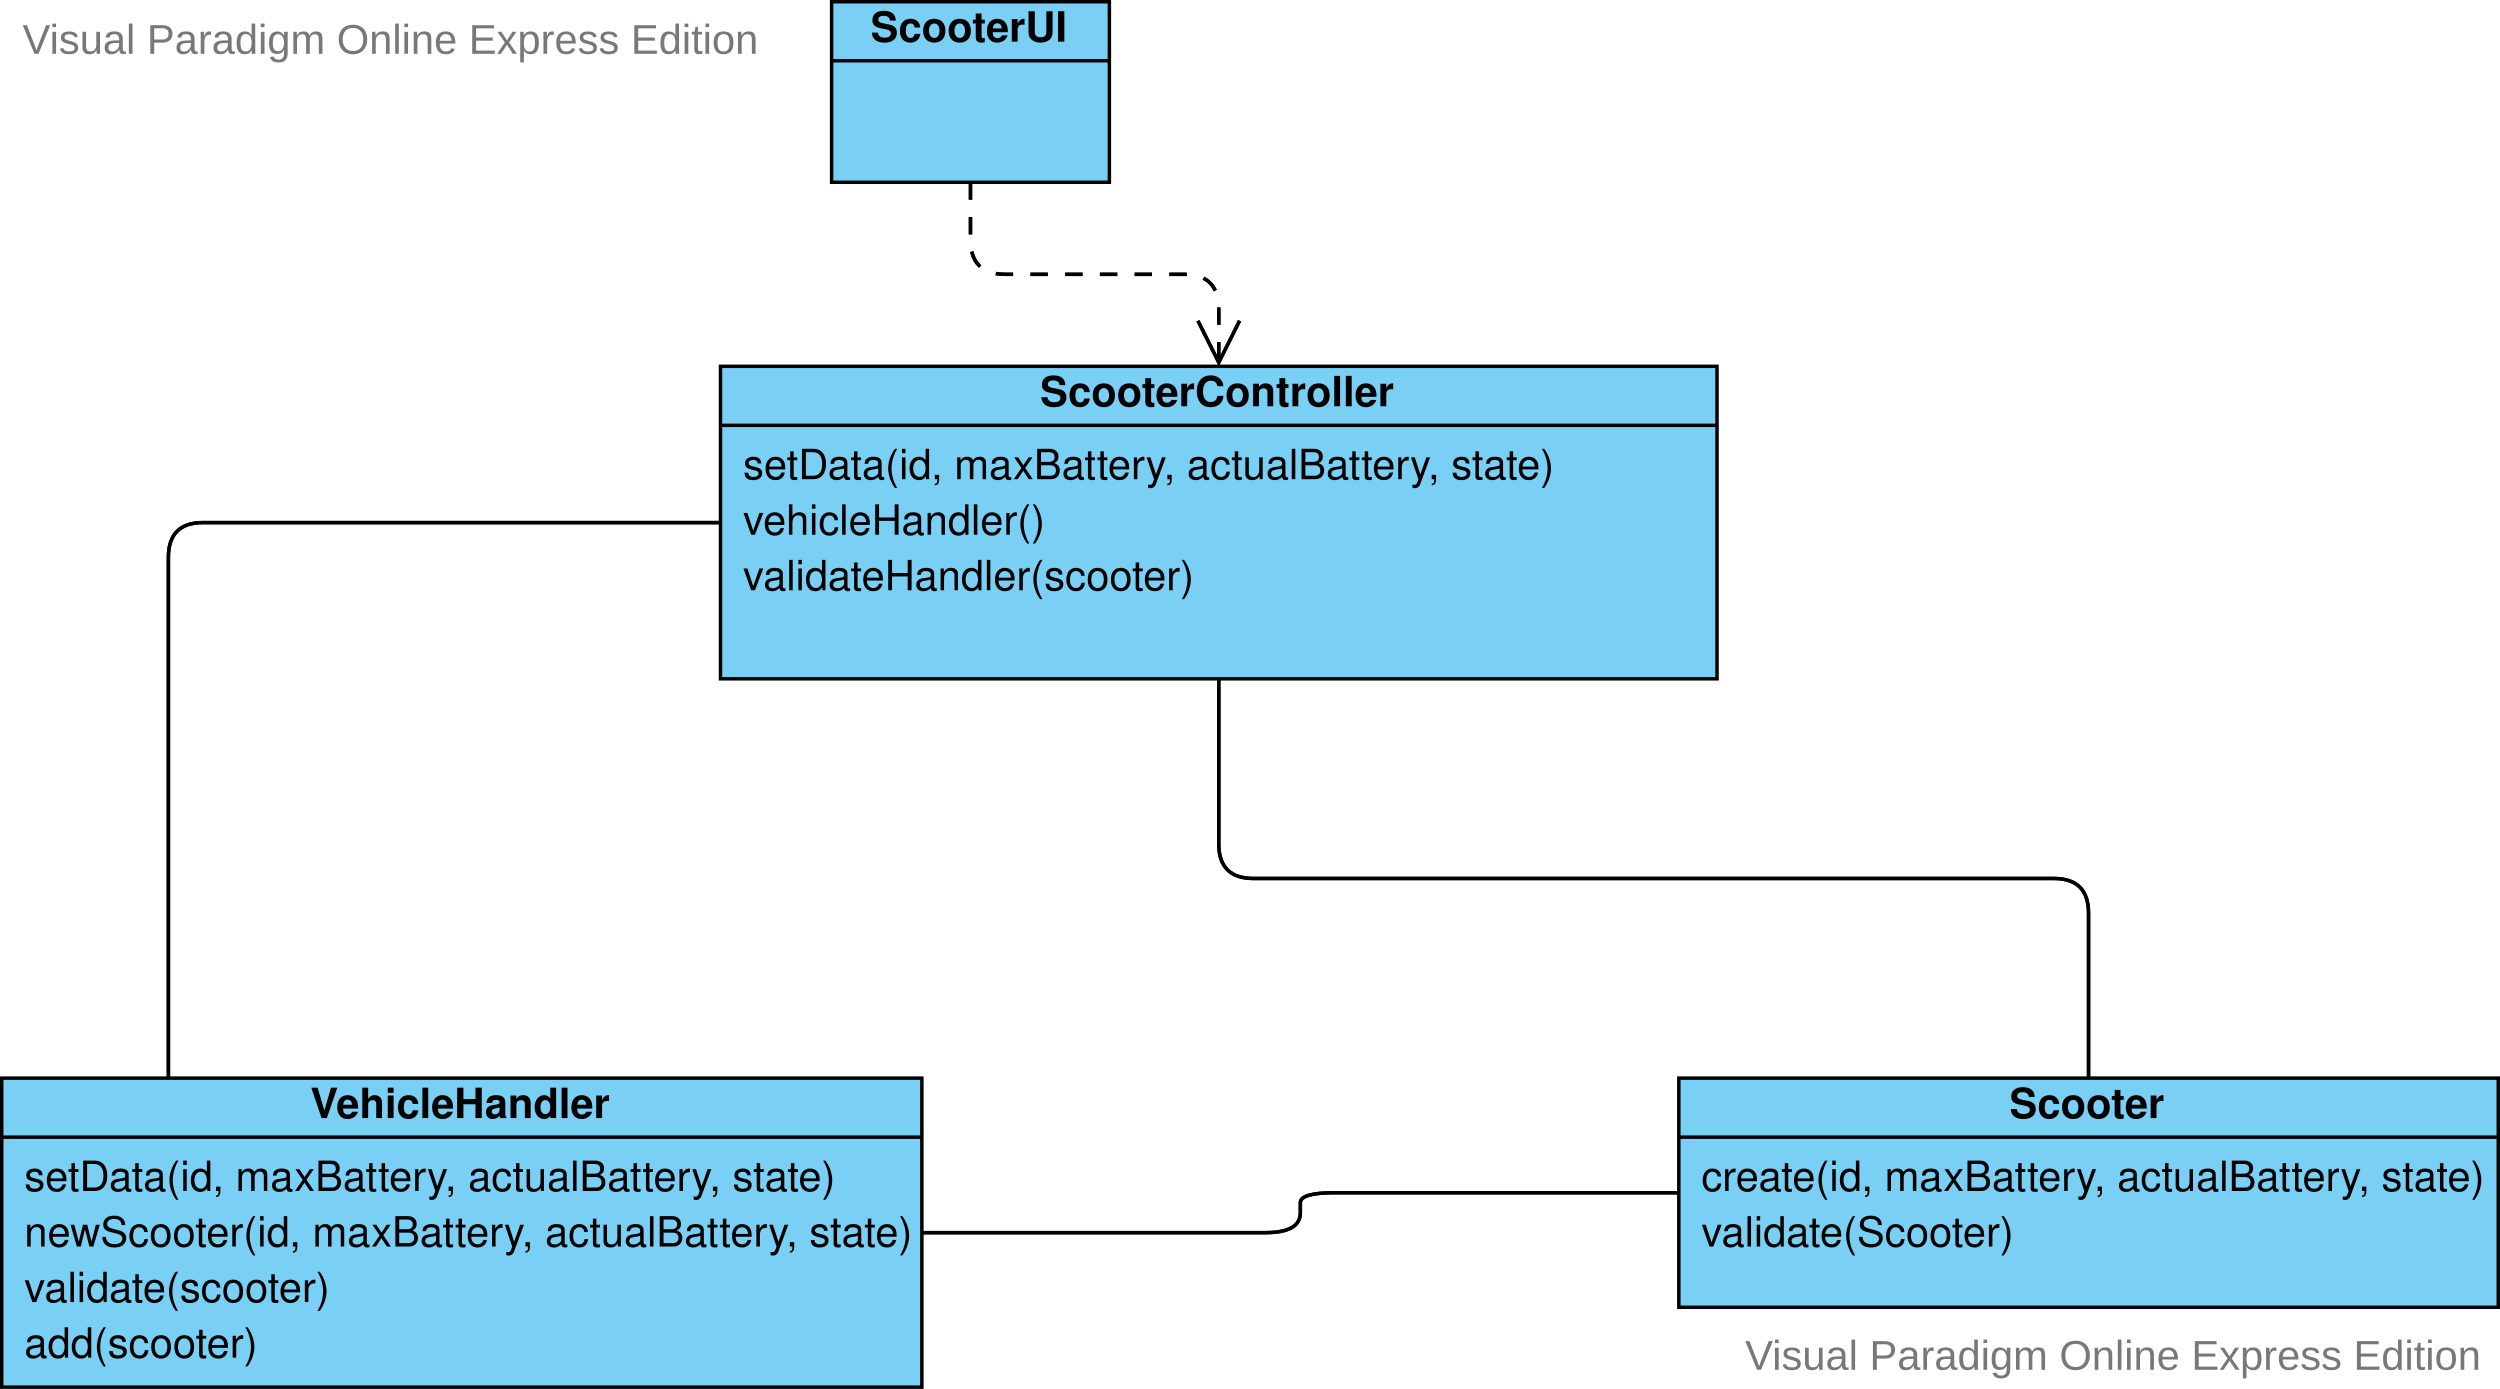
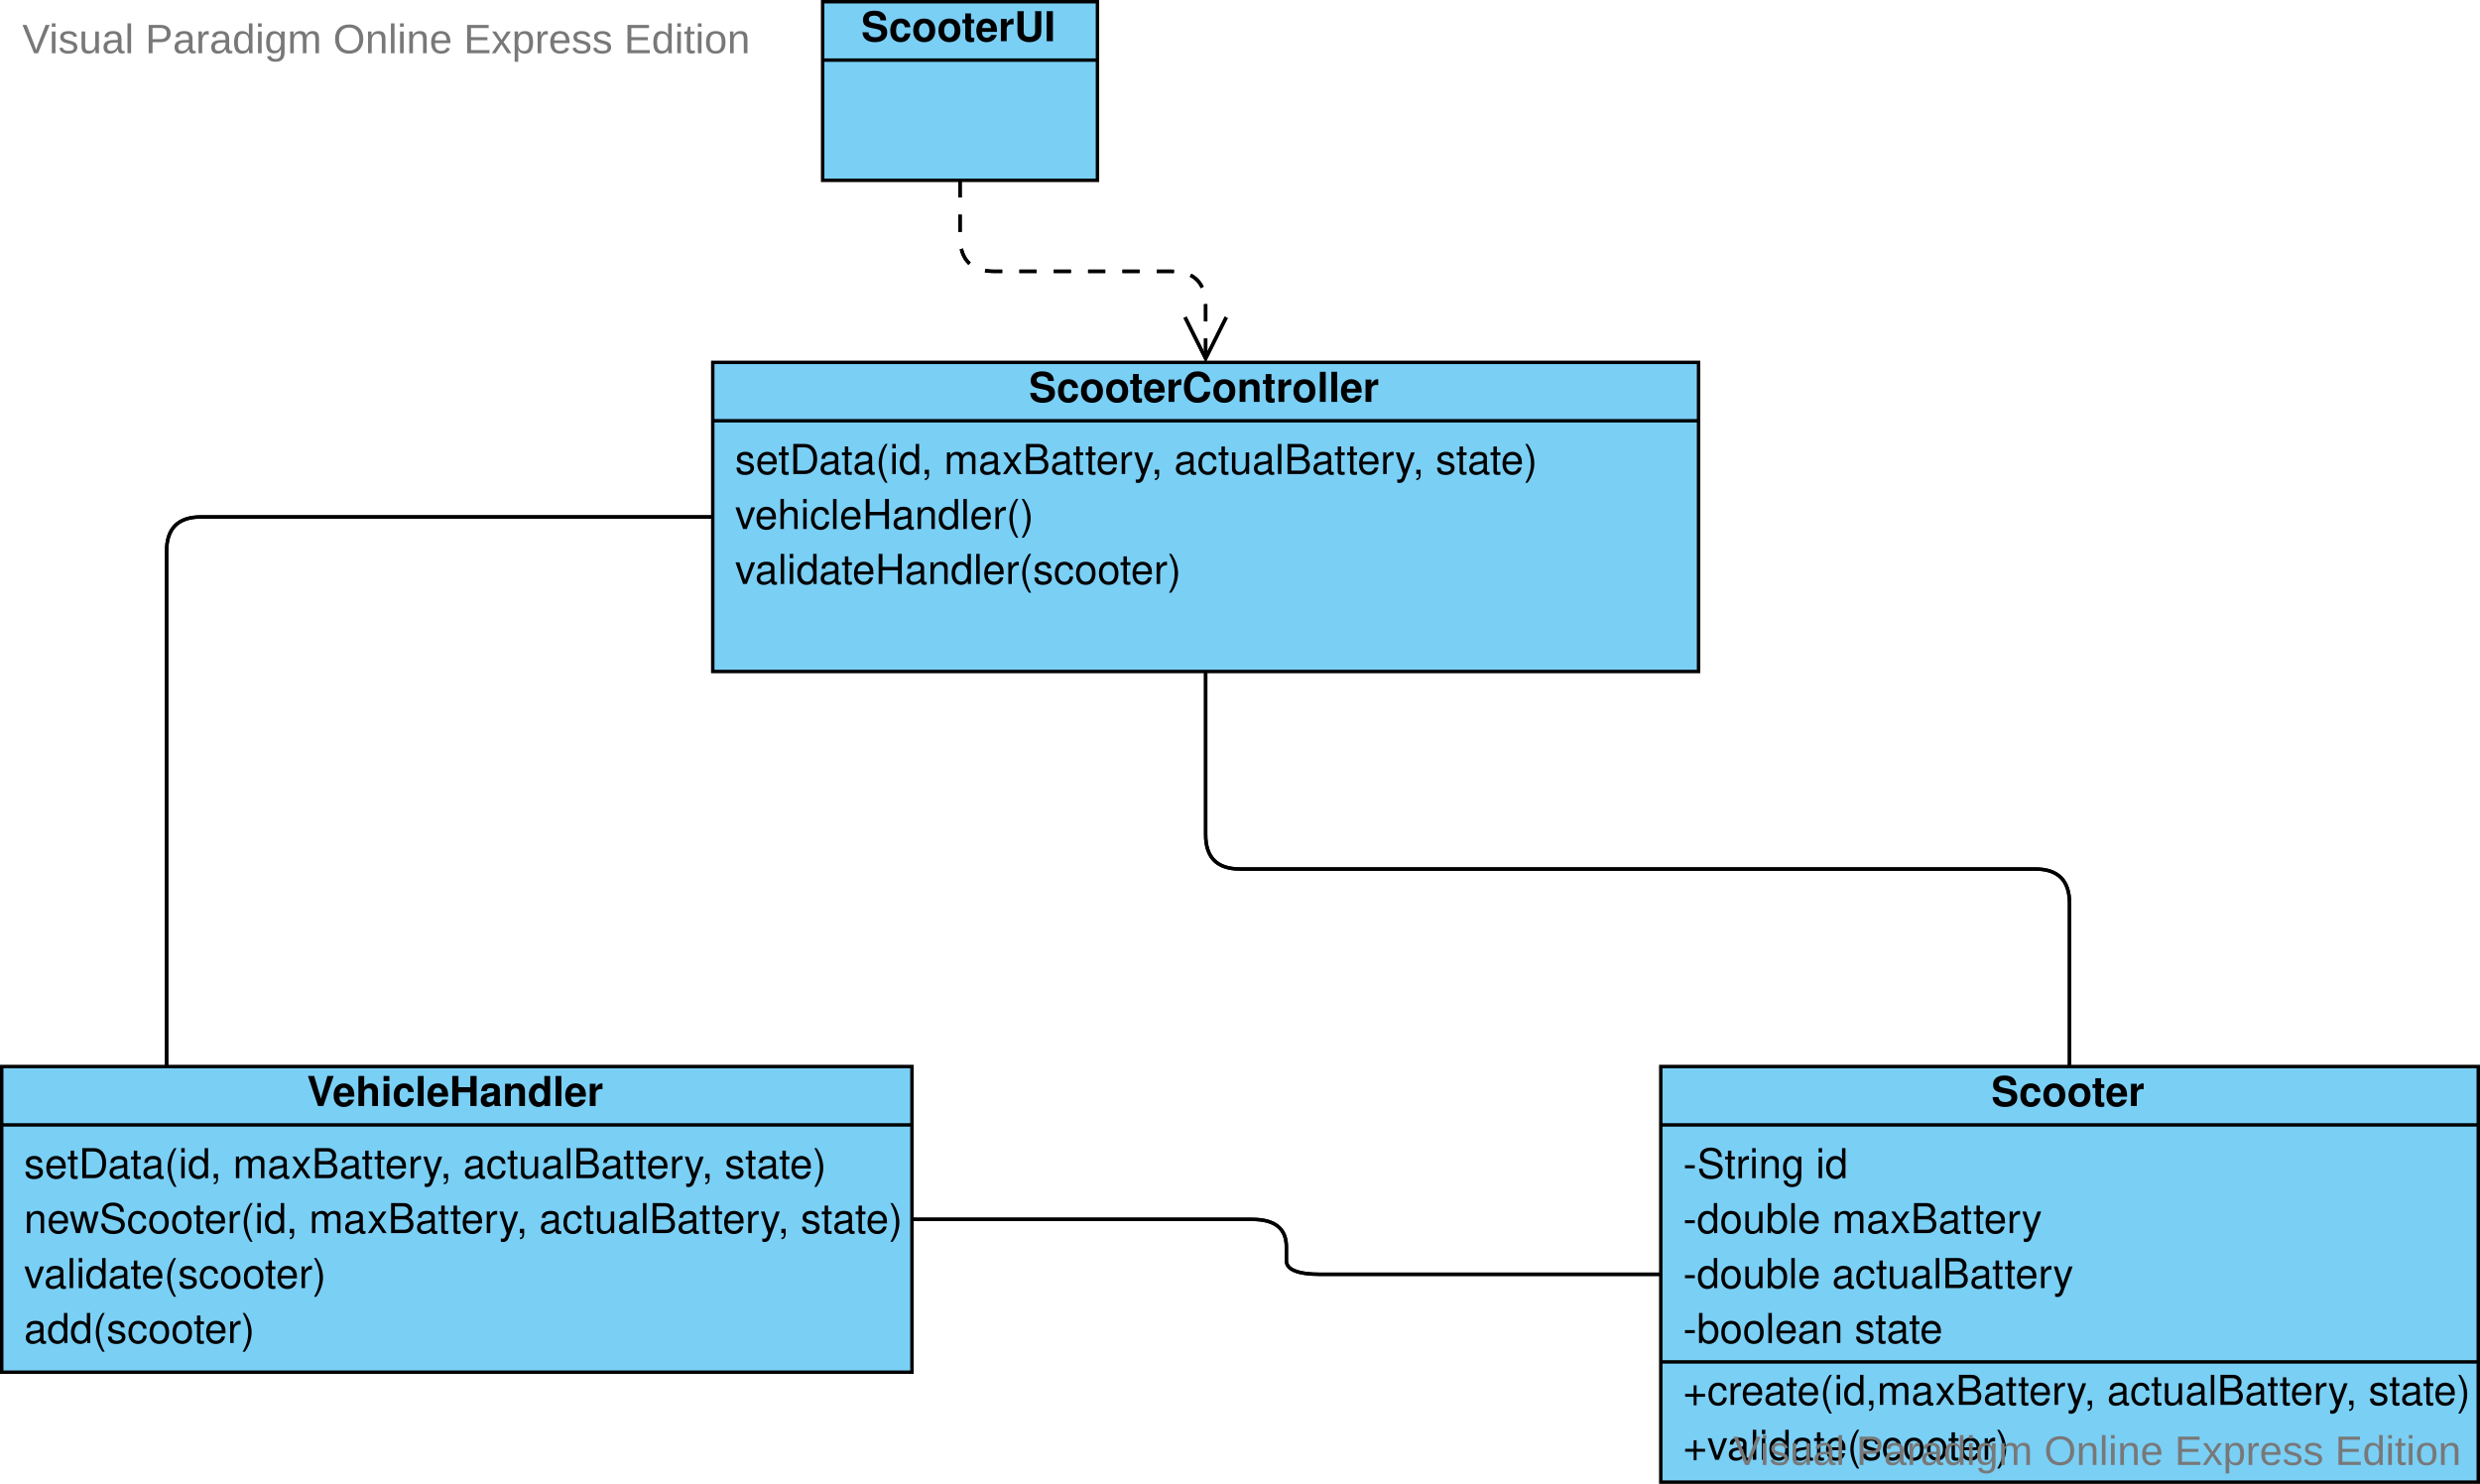
- <svg xmlns="http://www.w3.org/2000/svg" version="1.1" width="720px" height="400px" viewBox="-0.5 -0.5 720 400" content="3cU2FsdwGVkX1I9o6jY1Jw3OZDZP9CgUf7WTOeVWWOxcyFBLKGP3I=y8JrPgT5pe6L5HnJ3qiLQ7ZId1IfHrsV2B3r7AfuKjNTlaldY9GbZPD5GRRol+CgIxFpXzLNSoFkDIgTxWwFE/h6ICTmUkHgwFJxLW1JK9CqpzS4NZ4I2tVwKMdkXBqqUufjzQ53qlBksBdbj0m612xoAc/A+XVzb4GM2gRiYuJlJU8+95Dtow4vYkYe/IdtUnyQn1F/ARSggCc6egZheFe2dsN9XGqLmkj3HvvfpQrPJCbZoX+dTKW0RafU3WVdmpSWTeq11oPJW6g3Lk+0gJINOz6P/jD2XS9p+DMR1ZGOrzmLgxz1iNEI189XD1spO9oAZ9e07yDmJJCZbtKyJbn82LyaU0UCbro0VLdE4eH+y6Kzk7Ij+XE82v3iMREe7MA8Ttl8uCnODaVQRq3Xo5FKBv+DD/++cxaCfIOM4ep4SmQ2w6odCs94+utYSBOa8Y1jAK3M1YtVxTAuh4pkjNNVYHjQ6VoTgLOxQPCziFLPTD/8O/q8ufWz0oXci/+X9Cyb2/+ImC6Ft/pQCkpKZDf3Gt4tsC2XRxEXMkDllouP4KRd+TLWVVmUhGNTI7gHfa97HeopuzbGaimAC+zcDB8JbyYihJqd9sYQbYCcwLwqGnkdUJvCe8QmP3Tr8pKXjXBFj35PyP41pJNoerImuPZNh01V/wPSeN7UZcFhC/F9diseb/G7/fuEBXDlY6UTqYbwzNPyFj6mafq1d3PwCD4eqSlz0h2bTqLmrpGR+cRkBHR3aBeWhbLB8b2w+ctlXWPm61ozd9Bx3xgFYrD0nDRrshOPRpQ4F1ehACr5vXzN/jWxuWUpZlHULzHKJguxovfeK3LW6cfhF6zsk0iCv2y5bNNjitd4Rty8+xUjfBr6l+iWk2chZGc5/rFJrP+snywpqoyBb/rrRfetPmCp/00GXpT84+ycnmnU0ubO3aYTVBat8be4Q7u6eOTIZ9YXRMugDVMOcj3QrbA0H3Jy+vmtPVw5R3OqECJTPzDwgTGc8z/QMxX8qDMqJmktbU1aPWQySdaVqrAHWhINlhmZR1JVbmb7hLxAtiGi1JP9MbGtJ2j2TX0B/D/9rLDUN/fnXiSvIZDz0RazeZTaAOnnsBci61DtJfhEe/OwzCDhGLQ90vPwEihtUEUvKb+/mHyBjRU3DC4pu86hHvRunnd2KCoFlgII5ECXyIXpGWxzM+vlGYvmQoYw0yOMy8lJhOhyFtqzsgFmjPsSG80caszFVlbcaVDxaTveZKh7UGVzuKdP1mZ43Esles/yy7iXYn+89+4/33fObXbbWWVY8zZz2C5z1DWbX7jF2w34N67dJw9BJSB/8Guv421emY2X57xJk7Z54jEUWq5tnIJboHzMKBlAsz15hovzL9q4tzMQXjtR3veTlfu4r+EpBzWTnNvEZBoG1F6uatmSI2XBKrgQ7VfvwWtAGLmfi/UZzlSx731GbCFGanLsUvG4wXMJ1h635ePWWsbwx9lkF6AW1dUTLBbf6q9xsr+VJCBDKtZXliEVst1c4tTjRPby28qnlnmigqA7qOU7YwWJ4qj+MRytNSGpmLcU9Yd96m2qy54EYOIXHdb1MwZCWFioQqjE2/N6A5o5sz7FCoagdeLGKZzjaY4VUY/LYMqp00Fh/Jn68hXe0OI3A1xfot6Yt0i+qlvQEvOxpkP3pMCsClnISfo6m55h9CuijhM2iHG1lUFjdo6M6VHvt9JXklaJDxIgSWUMcyGhG4l/EKE1sODfH3ozq1z7jS2vqXrWbm91mfpXApsY9ZVoExmIqjczxBqCcme/sgniNab9SVsu/iQNSgfZu0GVXmMK9Z8sivwoE8kIsbUfwacWn75IkOgv8Vr4MuBGip3WcIo09k34GWzvBlo+U1x9W2nv/6s4fp0TFcWnxxseAOrz9k/bq9Zk/nF0z4621GKt55LU5hkiuYM0CwmCcvqKBJoRFrX6EYw5VM7zWSZRwOyzIJFdUlWJOJC9f+mYYuqUp4fN0U0aJMjuRjxM5vA7nrw/Mft3YN5O5iQRY7Y8/lNRLBq6SD5JidZnlwmoL45fkY8OzOItaAL/TB+v+xPh2FXB695l63X4TTjGZPgblqwvmPhsSm063CsX3s3E12sfBLgMulGKmJQVtUbLVXvaYcUFwR5th3qPOnmJD/4kaRFeXmJ8V8cHUvTq1eR8hSpiLJ/iiThxkwpIpXOZCYc9jPFgMASRM9FtoB9XnSe0p7Ylm1Y2eqQAYcYXQQXC1JzAVfbd35ikBoq/BhJMIlPrKWw09tEuFgZo9k1a4Lkkx5ZZ4U3aGghFU7r2vKJaD7WgX10YArTKQis3kgr2vvIirDC+Qm24uzME/47I2X7ftKJEretB6yk53qt8SRjXkQ9s+j1YfoTqda7ETbqqiKlMNtdFRAHwFcwqZdWr2pMZ+wCxlfzZ3k41g9fKSDJVbPLOa7gE2WxKtvM6BjW77xM3EOyRCgJy9R7ZZpmaglU1L1k90pZtqxlyGa0CqOrp5PGXPg7ZUgl6k1uydKQTZJYyzBfKhB4DVxXqWS33JTDA83ilybxLFTKLA3tWM2riTAr91xMRsMMMcFPAG1WJ119/YKl7xf4+l5ZJjm63IA8+WaoOQ9kHL+ZHm0pXwCgux+cv3xnCBoWod4hVYBgqToxeHxYNn5pjoPYn6QtTpWMmvD1hQv5H3MTKlRQcvUo9Yv4OmbEkipBpaaQNza8Zfk2m9H7TqZPqCEl8Q9q8ohnWhrHLRalSZ2gI6Dd+ju2MaQGk+pDiJK1Wy0dvTnXf1gkLM24JGzBSC9V5QZi+NtIRqI3RiZ5nsm+KKzaoqSDPGy+gOcbmuKWEeJcL2R4KT+mdydl0yV3IPjrBpVcEN4qoPf7iHCy8EoF+YqGaFEAxx0pkp11V0Us1VvHI4PjLMJvkDZyKBBE2Q7dwi7NFpBDDPRp7anONbCK6BG5lkZV74FOF2Uu1b6Cy5ZsL6bSLJhRwBNy095KhMFLTAGH1UL0XHYThIlW3U1t5gW/Kdu9EfgQjjofIc6Y0bO1km31TAoqdnsx4T7To2g7wSq8QlLCl0voVTpXCptKf2bVT3YOaMZv8ax+v+iPgNMmb85QthdshwzdVhpnMgYCsW7niRBxs2F4ldO9uyCQECDIC4dLQWcygYcNUKaP590OpjuzVq1x0xObqGOaZ81Rbrae18z9jOBKkITCWW8Bhqenxqqeal97DohS6/v13YdM6TVf+vROIkwUQUVLvpUYGG+OyTp9zoZzFjHm1yi4w6iVMpjkLs906CXxMCnz2GoRaPbBchaHua4QDo0Xp/x4NvhnwhUByh8Hj7ZIaQJSTiuy6oHWr9yVTGyE74YEKhbINzkFAPIGnS/7qlD3baBFCY1BnFp5Ef61CYuGrRyGkwJFOlOFD2ylDj8EJrWxNjqLGJeT1HgB0xkJW0+y74okwFPIW7lFlStlnzaAxgyI+qekdz/8CgZUjAcbyR/HYH6Gr+PDSiheDcmnpAoAbyx1QcBwmwza4dh1xJERcnYIgA26PufY8zvvX1CGudd555yQnsfogzBphFc05GrB0yoEbtbNp6IyAXdNbtHAp==16WhSga1" style="background-color: rgb(255, 255, 255);">
+ <svg xmlns="http://www.w3.org/2000/svg" version="1.1" width="722px" height="432px" viewBox="-0.5 -0.5 722 432" content="3cU2FsdZGVkX1P/GRp96FhMaEBaa5NO80CpkduM51sdEj9gTIcrpw=m8YQxpM50Fsz8lPN4N5qsT7SixzxgO9sSwctl7bCgNat5cVo1YIMUiO9Kkw1MwUBETyE3/Rw3jAlD24kFAJMWSTdhb6yj5Box5eg1E7cycgy0Ysxtryqi7441jEYR9KO8cEgeoJXQSHLTnmakxXsLs9Q5yuNzC9Ty8ZrLjT0ZWiY8MqdwTNgdperJszXNZ1Q8yLf5gJDGfmV/3rkKDRwl2M3mIEaaOykp5RCoHJjr7b3TrKK4haX2641N1OoBu0pymQuD8AHa0YxulEe6jJtivyyrianibfPRVqzSEClg80qSzKHuFku/XxdFJ7/i42Y3eCye2L+bu2xUSzpVV/p33U2hkGmG6paYB3lZqLQe40SivPedBSI9UGd6wIRBuoLUN/5nvCdC1vt7jmPHlU6l95V5JeEirvjHU6G5BUkYiSGgtU7PocWQ/XwmPyucDTMSVaN521mKbt2U5WRJjmBEE1UYSv9h4T6ns9WkVR0rtTskqWmOYAEesnQ4TGF22VcMRXorNuUoZ/0/cj1SFcWxYJPaCu7WKV+ISBg2p/9sFSv/3ubcwRLcg0oTNoj6jGdGFhbjwsbX2hHmd8X/7R3w1BeNswhzhgJ6Ybj0IhMTxjRc0cfbhIbT93o1dJNP7asfL6ZEer4eLt3q6k3eJ5bpPsJbR6UaEr/UjM4Eat7ACm3PODBf0P7wLJ+DTOJi5P1rLBqvY3v1RBNKOBaFguQ/NxQ+6QQ/MH+C9GIP5g27ZjlM80BlMIp0NLlvSPuGFgW2HaXw7srsRSt7nX6FX6NbhQoV5m8AH274ianU1ayB9DqnKzSWB/WvM2omZS68HVCiTlsoT4OFBkOHGkRYB15DQmypwe9+SIExWyE06V7v3VGD1TbqVmJb2kr6VqTAzlqdTLELgA1QD33riSLkYMIjkwHB+xfSUIPvvQTa2rJUDCRdGFe7czdxv9cRsAfvHxX3XXyrxet3+wtizTZ79utjjbTlkuFt6UPAHdR6ng6JQPPWIFxldutqFdjOxCWXsEjUzPvftISYxcgYa7PSoLbk4TPBZd46QzMoqAvHDRJxnkFaG0d9Y3YVY+ld4gNVtUPkVkNJ7tvOpBPT0cSUXBpmb18SF2JYsojAVpgd+jRFOXs0+wA+VRjQEoy+rlh2AObHLursIGXbWp8ORr2YIq+gyEaIBNfjODQ4XCBifuHbddZP6Y8s9Hx8FXMojlyMFBd90y9kfoc8fGSHBbK1OCShltn/Ge8/PxG96mpywJo9aPM3SZYMJ+5ytIpJxOIi0J8AoJ8bQQB7CUGBJT4V7GNAD1rl7iEqNy+7HdR4eIbmarzeM9QLHwxD4aVF7n7UcgtZJvxy/3FIzFbp3SwoVIFcCdoPOXp5HKF8IfWWU6TbraPwSELsIhoFT/FTUhcmwHc6HIIQFEAew2nLrRXJaVSc1kuoBjwLv8zpTPbjZHXOzRAtE7KhoK6/RsrxIV+vQZYmMplwoJqm7U8YOLlegBPQMG6gZWGOJaaK4gLEwZEeBC9+QnOkfZB9NDeqVsguJS++f4SosiAI2Mwc5Qbh/BgeA9WRQI1qG1+b2e6j82lp2BBBpHBU2r9nT0uT8/pB1Tj2YL6I/QZ/oHN4kzzcPrEg3rix8vy6WIk0fevmQWz32jTkZbsaP9m4SaE0c5gqG1TErt293ilxqtRShDrlba5rLKdaF58AZKrIdx2n67FxmcTahXeRMgCZ56YgltKvUymBUPpEo3SGGzsjw21PDuql6ScvUXPftTi/ntRoWCdJ4OK3NosK05nH4APwXqSWEtdhJ2by/c1vwdLBWDou2Br728Wp2UmYzSkE3m2Xk0EH+wl3/gJjQG62oRLlsDrIC/aKZkYkkuIIeZqKZVX7CqaODpNyBNlLzXL2TWvcoupfo4UwdFB5EOhG6/Vx+LZQKSXWgdM98rH3iODXm4F6r0auIG/fqB7zIHRj1mrJAlBOvlibMLFKk76nSQTFoqoWrvU6bhksgqgrrjDPD3nKwjTYY8xwk/YDIbtz0iyyd3fUdVUlAVBadlOP+0iI8zi8DZVKQPtspr4MCrrSMBO5HfnFZlgx3Yv4OVqgaNYp5S7hoSqDHXQR79Xslw9TBPEclJRHGdjBMgHmSeweh57WYcr4X1UFAe/9EzRfV7cwv8ReVDF387RKU6YOumer8bT+Uxh5mYzhLogE8mLRdIz07ne/0CJT0/PdK8vPcXJG9I1eMTrwVUqfWQVrxAdXovErAYFLAMx7fF62aAG+01RWXzqLuRgXpW/53JT3ORJ1NdNdaHZUyu4k2wgd7xDUm3MhPZ4wRDvOglnHYRvVXhIoPQVRaaMJJ5fnulLfkGzKutBPLElcve8Q5dMJy3JVWW2nAe9CWIyoVLXlt7iFQ4e8OznVNJgHkDkur/jJPuCGxcEHTCgSZCXHHH8x4q+ZMX8xbWys+Erm3HEDpGkNfLvKJsCDSEvszRljOecnCCNRHRd4bnuxXH0xpJTyGp+qaepX0GBQip21u2DcW3lmhdFuECGqBKZH5VBGoE5rHs6ifeWXJoGTbcpKRfrkQTV6SSGIZb0vk2astjcC1AZ5gaCZedln6zUbZgWYWMiMrdiJoeIniMj6DDkAkHP97HS84xhgxf/TD33JanN5UefAE5ZhesndJz2fdMQQ8aZVzBdm8HlyZMIQjd3O1GO7etlCNCLovMnIRubmA7hwltaK+gKoAUs8gOQMKlvnCAtTJfLDBohyZC+5q5lFP1dbwVfs0Dqepjz5ZO3N9Mw9SIsySIEfhBpCHm/On336QFIfJ1Sh4LVbbGhIFk6yiof93hxloqL2Gvyfhyz1DA1gAhpLRbey569VC0/3b1zrlvJ0gDVzQgQhzvsNGIWqXg8hIZztoKYPdyMy4bWNtpZg9zH05B8+/uq2SJiYMnyFVuOx9t0Xx9KCmCfBa4+Mea9WWGo68j6PdzIYtVL4S0AG3tD3gAj43b6EkLRWy9xecLsOJNILJL8ksw/De4lRYq3fbAZFke0bH1sDu9bsrDYCFy2XciwVNlw2yAMhWwRdG+pRvv3D5OrstULzc0GA/9WtyBds2NMtonLjGyJKeOADwHlj0dPpgo0ANyU7494GhBNdZ1n8y20HP4gbgPFnfnW37evZIcbBlNec+uHrXXypIIOSMc0V11FO/krMKsrX6nBNxJpF7UGUbZrzzHlejiMb1fW3y0u+jUhphG/K9RzN5un5rhCYyNLSU6vitfAloIwLwbwwVDYwSG4ejG9Xxe82d9PmW2xD6yECBarBBK+wVU1B1CPinGwUu82w6mrIonkyQk5csDq3e1KWxztT0n7p4YJPfWOsT9zLmhZTeggEy+cNeWloW4JgOhI7qKr8dgBeIGTP8wzhuB/AI7ji2oY/ausW8uyP/7ulsRRDiqrLV6JWbeZg0fJ4LnWJbQSUdYp5GUyc/Wbmmtu32EWFvg98MlDQpAYRSZn2w4uAUPS14fk/SmWLQi3yTjHHvK78BfmWmQGMO/O2R7/Q3GRaTAkHF8olfVfuVKBy5SyLr2+UkJxSQBkcmD9pgEZWeL+A1j1MUdkYCqmpFbZi7N25eGXTDkIF0lLhh1xMZ1Ytakb4gaYr9yz0vsjvjdsKFb0HWbj5CMYCu7wVdQDYRzKX5DZtRFoyHZ/kZY4OYNnhhjjzDucCh6mqCCxJzgon8CkCLgtTwEQ5JvqgQF9YWvqGHCyo0rc3Y9A5U09lKDbQVb1Jg2crFbKJJku3j+ANKFYyy1I6xQ/vhyZ5gIZiQ0v1BHPHxeB/6p4PdfopQzM05Txk+26TlgN7gqrPRThlYRrYQcbQYXk1cSYYm86" style="background-color: rgb(255, 255, 255);">
  <defs>
    <style type="text/css">ul { margin-top: 0px; margin-bottom: 10px; }
ol { margin-top: 0px; margin-bottom: 10px; }
.h1, .h2, .h3, .h4, .h5, .h6, h1, h2, h3, h4, h5, h6 { margin-bottom: .5rem; font-weight: 500; line-height: 1.2; }
h1, h2, h3, h4, h5, h6 { margin-top: 0; margin-bottom: .5rem; }
.h1, h1 { font-size: 2.5rem; }
h2 { font-size: 1.5em; font-weight: bold; }
h3 { font-size: 1.17em; font-weight: bold; }
.h4, h4 { font-size: 1.5rem; }
.h5, h5 { font-size: 1.25rem; }
.h6, h6 { font-size: 1rem; }
p { margin-top: 0; margin-bottom: 1rem; }
ul { margin-top: 0px; margin-bottom: 10px; }
ol { margin-top: 0px; margin-bottom: 10px; }
.h1, .h2, .h3, .h4, .h5, .h6, h1, h2, h3, h4, h5, h6 { margin-bottom: .5rem; font-weight: 500; line-height: 1.2; }
h1, h2, h3, h4, h5, h6 { margin-top: 0; margin-bottom: .5rem; }
.h1, h1 { font-size: 2.5rem; }
h2 { font-size: 1.5em; font-weight: bold; }
h3 { font-size: 1.17em; font-weight: bold; }
.h4, h4 { font-size: 1.5rem; }
.h5, h5 { font-size: 1.25rem; }
.h6, h6 { font-size: 1rem; }
p { margin-top: 0; margin-bottom: 1rem; }
ul { margin-top: 0px; margin-bottom: 10px; }
ol { margin-top: 0px; margin-bottom: 10px; }
.h1, .h2, .h3, .h4, .h5, .h6, h1, h2, h3, h4, h5, h6 { margin-bottom: .5rem; font-weight: 500; line-height: 1.2; }
h1, h2, h3, h4, h5, h6 { margin-top: 0; margin-bottom: .5rem; }
.h1, h1 { font-size: 2.5rem; }
h2 { font-size: 1.5em; font-weight: bold; }
h3 { font-size: 1.17em; font-weight: bold; }
.h4, h4 { font-size: 1.5rem; }
.h5, h5 { font-size: 1.25rem; }
.h6, h6 { font-size: 1rem; }
p { margin-top: 0; margin-bottom: 1rem; }
</style>
  </defs>
  <g>
    <rect x="239" y="0" width="80" height="52" fill="#7acff5" stroke="#000000" pointer-events="all" />
    <path d="M 239 17 L 319 17" fill="none" stroke="#000000" stroke-miterlimit="10" pointer-events="all" />
    <g fill="#000000" font-family="Helvetica" font-weight="bold" text-anchor="middle" font-size="12px">
      <text x="278.5" y="11.5">ScooterUI</text>
    </g>
    <rect x="207" y="105" width="287" height="90" fill="#7acff5" stroke="#000000" pointer-events="all" />
    <path d="M 207 122 L 494 122" fill="none" stroke="#000000" stroke-miterlimit="10" pointer-events="all" />
    <g fill="#000000" font-family="Helvetica" font-weight="bold" text-anchor="middle" font-size="12px">
      <text x="350" y="116.5">ScooterController</text>
    </g>
    <rect x="207" y="125" width="287" height="16" fill="none" stroke="none" pointer-events="all" />
    <g fill="#000000" font-family="Helvetica" font-size="12px">
      <text x="213.5" y="137.5">setData(id, maxBattery, actualBattery, state)</text>
    </g>
    <rect x="207" y="141" width="287" height="16" fill="none" stroke="none" pointer-events="all" />
    <g fill="#000000" font-family="Helvetica" font-size="12px">
      <text x="213.5" y="153.5">vehicleHandler()</text>
    </g>
    <rect x="207" y="157" width="287" height="16" fill="none" stroke="none" pointer-events="all" />
    <g fill="#000000" font-family="Helvetica" font-size="12px">
      <text x="213.5" y="169.5">validateHandler(scooter)</text>
    </g>
    <path d="M 279 52 L 279 68.5 Q 279 78.5 289 78.5 L 340.5 78.5 Q 350.5 78.5 350.5 88.5 L 350.5 102.76" fill="none" stroke="#000000" stroke-miterlimit="10" stroke-dasharray="5" pointer-events="stroke" />
    <path d="M 344.5 91.88 L 350.5 103.88 L 356.5 91.88" fill="none" stroke="#000000" stroke-miterlimit="10" pointer-events="all" />
-     <rect x="483" y="310" width="236" height="66" fill="#7acff5" stroke="#000000" pointer-events="all" />
-     <path d="M 483 327 L 719 327" fill="none" stroke="#000000" stroke-miterlimit="10" pointer-events="all" />
+     <rect x="483" y="310" width="238" height="121" fill="#7acff5" stroke="#000000" pointer-events="all" />
+     <path d="M 483 327 L 721 327" fill="none" stroke="#000000" stroke-miterlimit="10" pointer-events="all" />
+     <path d="M 483 396 L 721 396" fill="none" stroke="#000000" stroke-miterlimit="10" pointer-events="all" />
    <g fill="#000000" font-family="Helvetica" font-weight="bold" text-anchor="middle" font-size="12px">
-       <text x="600.5" y="321.5">Scooter</text>
+       <text x="601.5" y="321.5">Scooter</text>
    </g>
-     <rect x="483" y="330" width="236" height="16" fill="none" stroke="none" pointer-events="all" />
+     <rect x="483" y="330" width="238" height="16" fill="none" stroke="none" pointer-events="all" />
    <g fill="#000000" font-family="Helvetica" font-size="12px">
-       <text x="489.5" y="342.5">create(id, maxBattery, actualBattery, state)</text>
+       <text x="489.5" y="342.5">-String id</text>
    </g>
-     <rect x="483" y="346" width="236" height="16" fill="none" stroke="none" pointer-events="all" />
+     <rect x="483" y="346" width="238" height="16" fill="none" stroke="none" pointer-events="all" />
    <g fill="#000000" font-family="Helvetica" font-size="12px">
-       <text x="489.5" y="358.5">validate(Scooter)</text>
+       <text x="489.5" y="358.5">-double maxBattery</text>
    </g>
-     <path d="M 350.5 195 L 350.5 242.5 Q 350.5 252.5 360.5 252.5 L 591 252.5 Q 601 252.5 601 262.5 L 601 310" fill="none" stroke="#000000" stroke-miterlimit="10" pointer-events="stroke" />
+     <rect x="483" y="362" width="238" height="16" fill="none" stroke="none" pointer-events="all" />
+     <g fill="#000000" font-family="Helvetica" font-size="12px">
+       <text x="489.5" y="374.5">-double actualBattery</text>
+     </g>
+     <rect x="483" y="396" width="238" height="16" fill="none" stroke="none" pointer-events="all" />
+     <g fill="#000000" font-family="Helvetica" font-size="12px">
+       <text x="489.5" y="408.5">+create(id,maxBattery, actualBattery, state)</text>
+     </g>
+     <rect x="483" y="378" width="238" height="16" fill="none" stroke="none" pointer-events="all" />
+     <g fill="#000000" font-family="Helvetica" font-size="12px">
+       <text x="489.5" y="390.5">-boolean state</text>
+     </g>
+     <rect x="483" y="412" width="238" height="16" fill="none" stroke="none" pointer-events="all" />
+     <g fill="#000000" font-family="Helvetica" font-size="12px">
+       <text x="489.5" y="424.5">+validate(scooter)</text>
+     </g>
+     <path d="M 350.5 195 L 350.5 242.5 Q 350.5 252.5 360.5 252.5 L 592 252.5 Q 602 252.5 602 262.5 L 602 310" fill="none" stroke="#000000" stroke-miterlimit="10" pointer-events="stroke" />
    <rect x="0" y="310" width="265" height="89" fill="#7acff5" stroke="#000000" pointer-events="all" />
    <path d="M 0 327 L 265 327" fill="none" stroke="#000000" stroke-miterlimit="10" pointer-events="all" />
    <g fill="#000000" font-family="Helvetica" font-weight="bold" text-anchor="middle" font-size="12px">
      <text x="132" y="321.5">VehicleHandler</text>
    </g>
    <rect x="0" y="330" width="265" height="16" fill="none" stroke="none" pointer-events="all" />
    <g fill="#000000" font-family="Helvetica" font-size="12px">
      <text x="6.5" y="342.5">setData(id, maxBattery, actualBattery, state)</text>
    </g>
    <rect x="0" y="346" width="265" height="16" fill="none" stroke="none" pointer-events="all" />
    <g fill="#000000" font-family="Helvetica" font-size="12px">
      <text x="6.5" y="358.5">newScooter(id, maxBattery, actualBattery, state)</text>
    </g>
    <rect x="0" y="362" width="265" height="16" fill="none" stroke="none" pointer-events="all" />
    <g fill="#000000" font-family="Helvetica" font-size="12px">
      <text x="6.5" y="374.5">validate(scooter)</text>
    </g>
    <rect x="0" y="378" width="265" height="16" fill="none" stroke="none" pointer-events="all" />
    <g fill="#000000" font-family="Helvetica" font-size="12px">
      <text x="6.5" y="390.5">add(scooter)</text>
    </g>
    <path d="M 48 310 L 48 160 Q 48 150 58 150 L 207 150" fill="none" stroke="#000000" stroke-miterlimit="10" pointer-events="stroke" />
-     <path d="M 265 354.5 L 364 354.5 Q 374 354.5 374 348.75 L 374 345.88 Q 374 343 384 343 L 483 343" fill="none" stroke="#000000" stroke-miterlimit="10" pointer-events="stroke" />
+     <path d="M 265 354.5 L 364 354.5 Q 374 354.5 374 362.5 L 374 366.5 Q 374 370.5 384 370.5 L 483 370.5" fill="none" stroke="#000000" stroke-miterlimit="10" pointer-events="stroke" />
    <path d="M 279 52 L 279 68.5 Q 279 78.5 289 78.5 L 340.5 78.5 Q 350.5 78.5 350.5 88.5 L 350.5 102.76" fill="none" stroke="#000000" stroke-miterlimit="10" stroke-dasharray="5" pointer-events="stroke" />
    <path d="M 344.5 91.88 L 350.5 103.88 L 356.5 91.88" fill="none" stroke="#000000" stroke-miterlimit="10" pointer-events="all" />
-     <path d="M 350.5 195 L 350.5 242.5 Q 350.5 252.5 360.5 252.5 L 591 252.5 Q 601 252.5 601 262.5 L 601 310" fill="none" stroke="#000000" stroke-miterlimit="10" pointer-events="stroke" />
+     <path d="M 350.5 195 L 350.5 242.5 Q 350.5 252.5 360.5 252.5 L 592 252.5 Q 602 252.5 602 262.5 L 602 310" fill="none" stroke="#000000" stroke-miterlimit="10" pointer-events="stroke" />
    <path d="M 48 310 L 48 160 Q 48 150 58 150 L 207 150" fill="none" stroke="#000000" stroke-miterlimit="10" pointer-events="stroke" />
-     <path d="M 265 354.5 L 364 354.5 Q 374 354.5 374 348.75 L 374 345.88 Q 374 343 384 343 L 483 343" fill="none" stroke="#000000" stroke-miterlimit="10" pointer-events="stroke" />
+     <path d="M 265 354.5 L 364 354.5 Q 374 354.5 374 362.5 L 374 366.5 Q 374 370.5 384 370.5 L 483 370.5" fill="none" stroke="#000000" stroke-miterlimit="10" pointer-events="stroke" />
  </g>
  <g fill="#787878" font-family="Arial,Helvetica" font-size="12px">
    <text pointer-events="none" x="6" y="15">Visual Paradigm Online Express Edition</text>
  </g>
  <g fill="#787878" font-family="Arial,Helvetica" text-anchor="end" font-size="12px">
-     <text pointer-events="none" x="714" y="394">Visual Paradigm Online Express Edition</text>
+     <text pointer-events="none" x="716" y="426">Visual Paradigm Online Express Edition</text>
  </g>
</svg>
